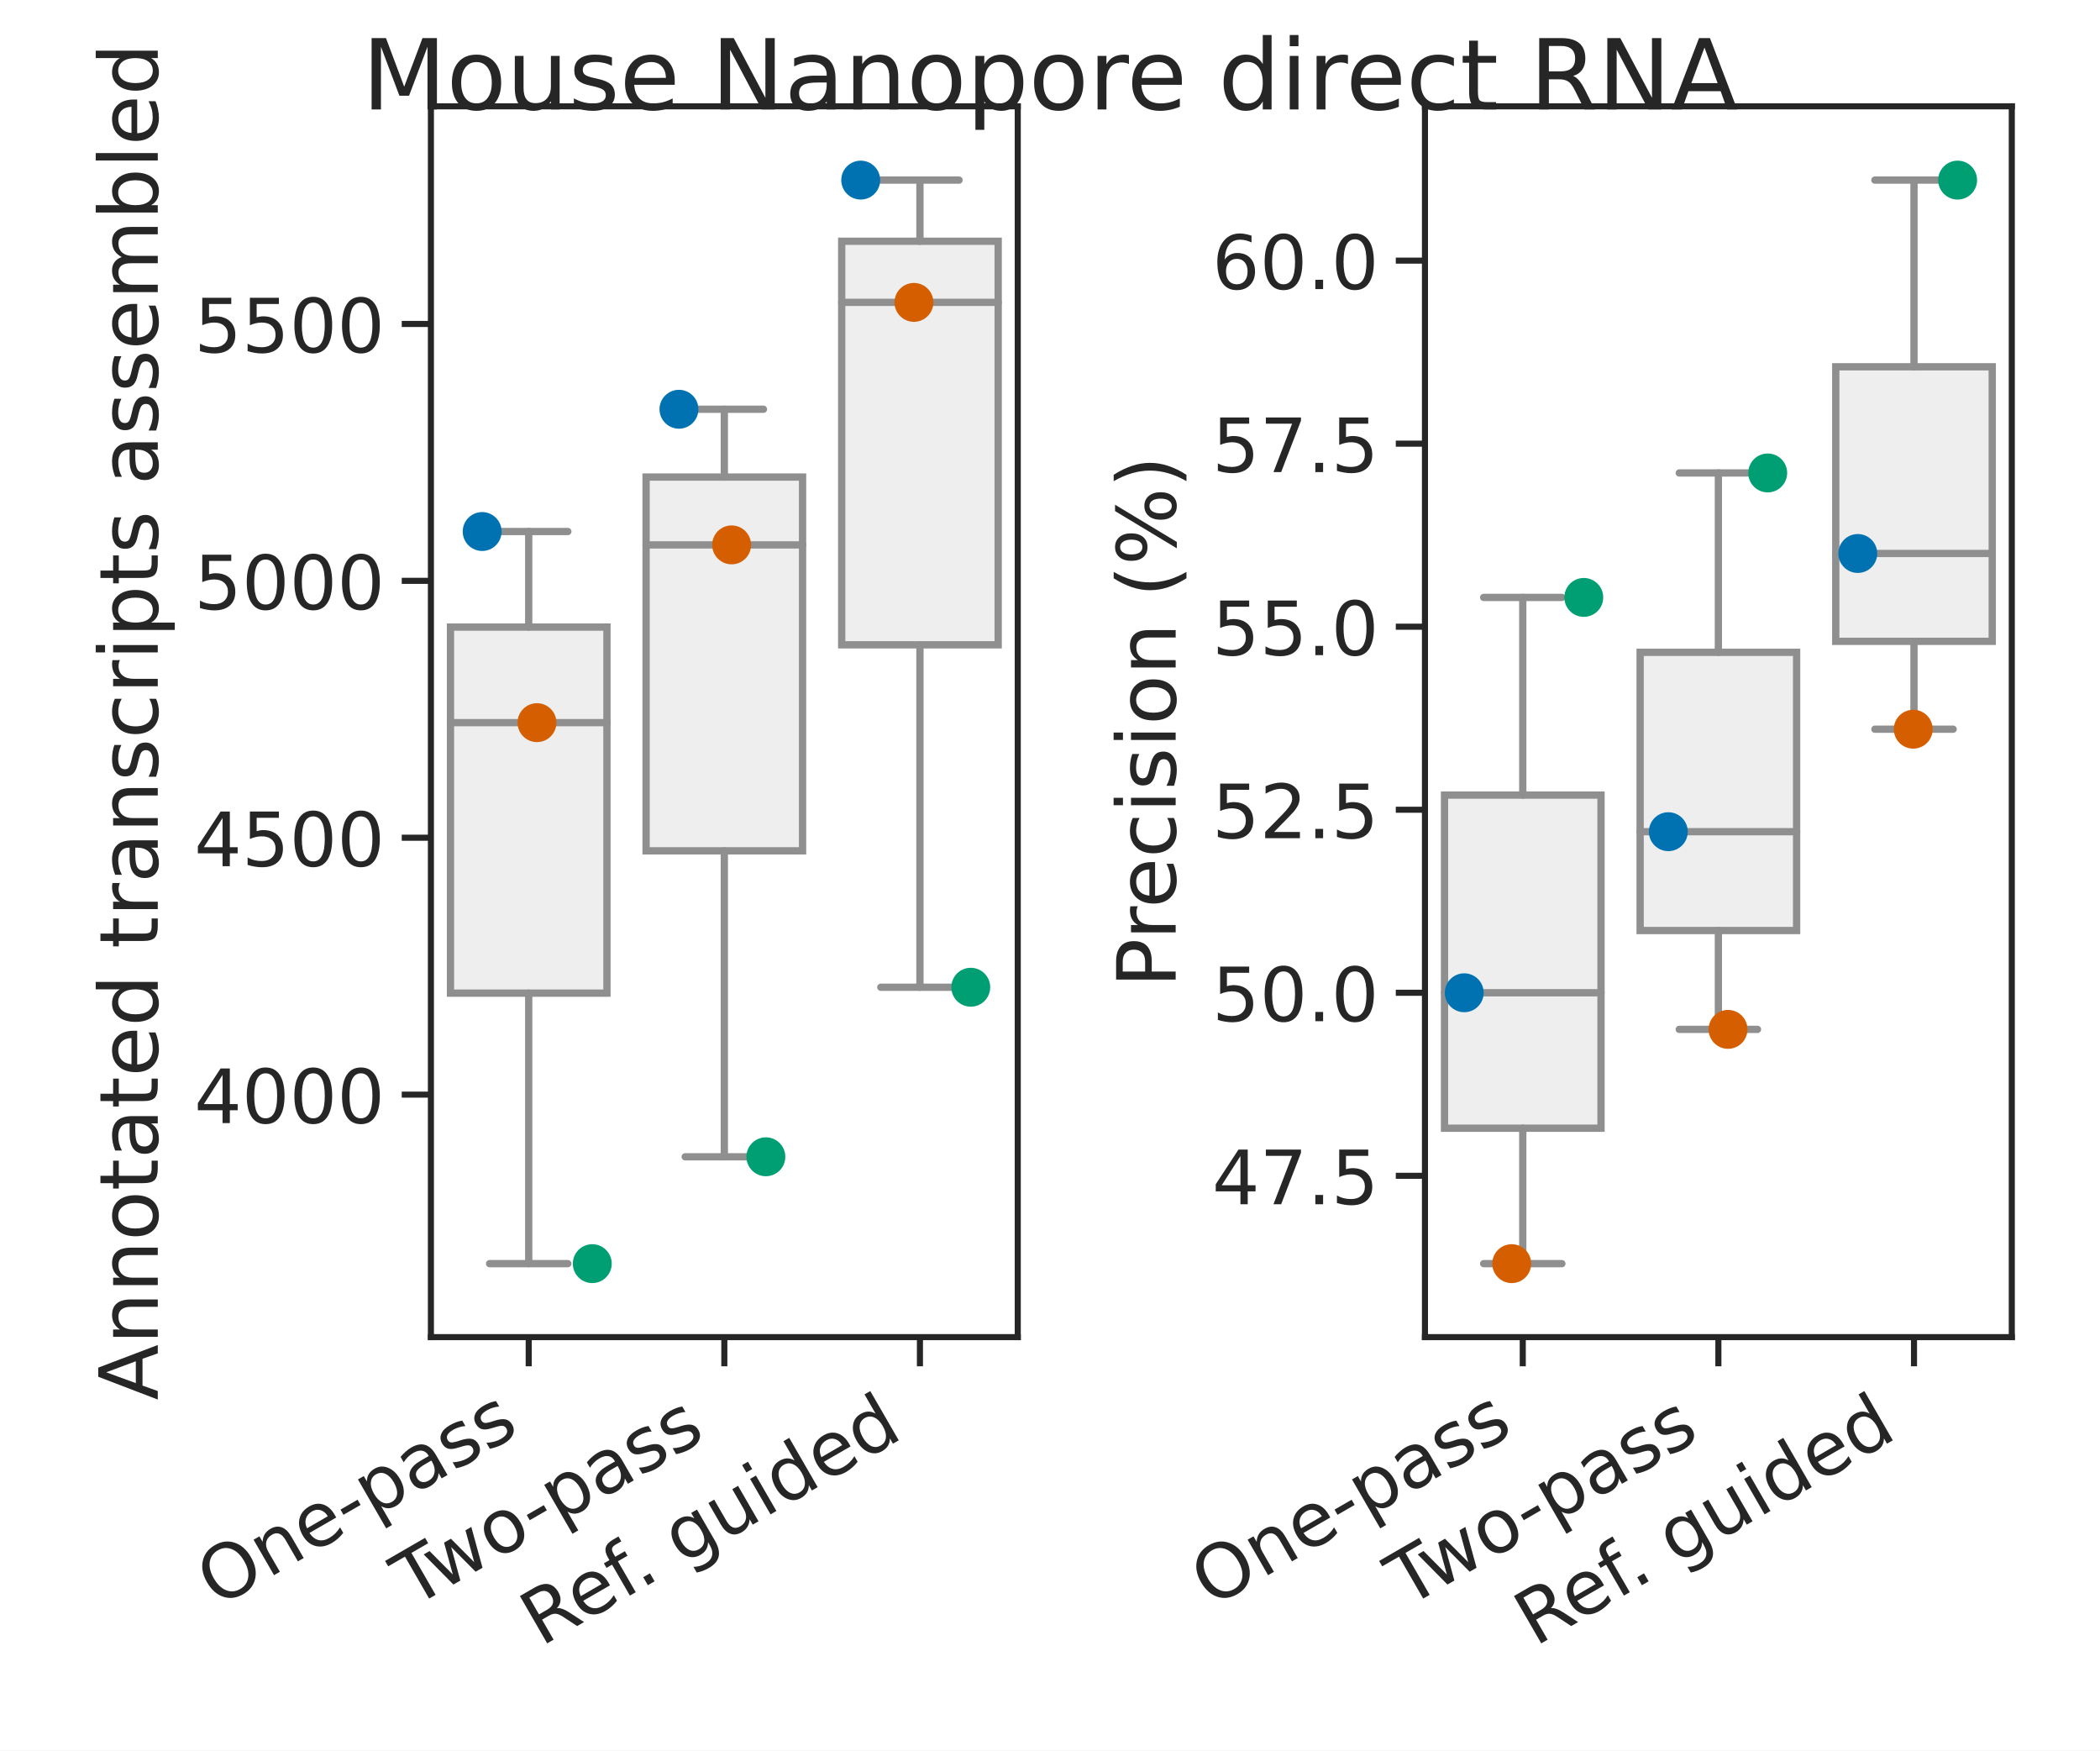
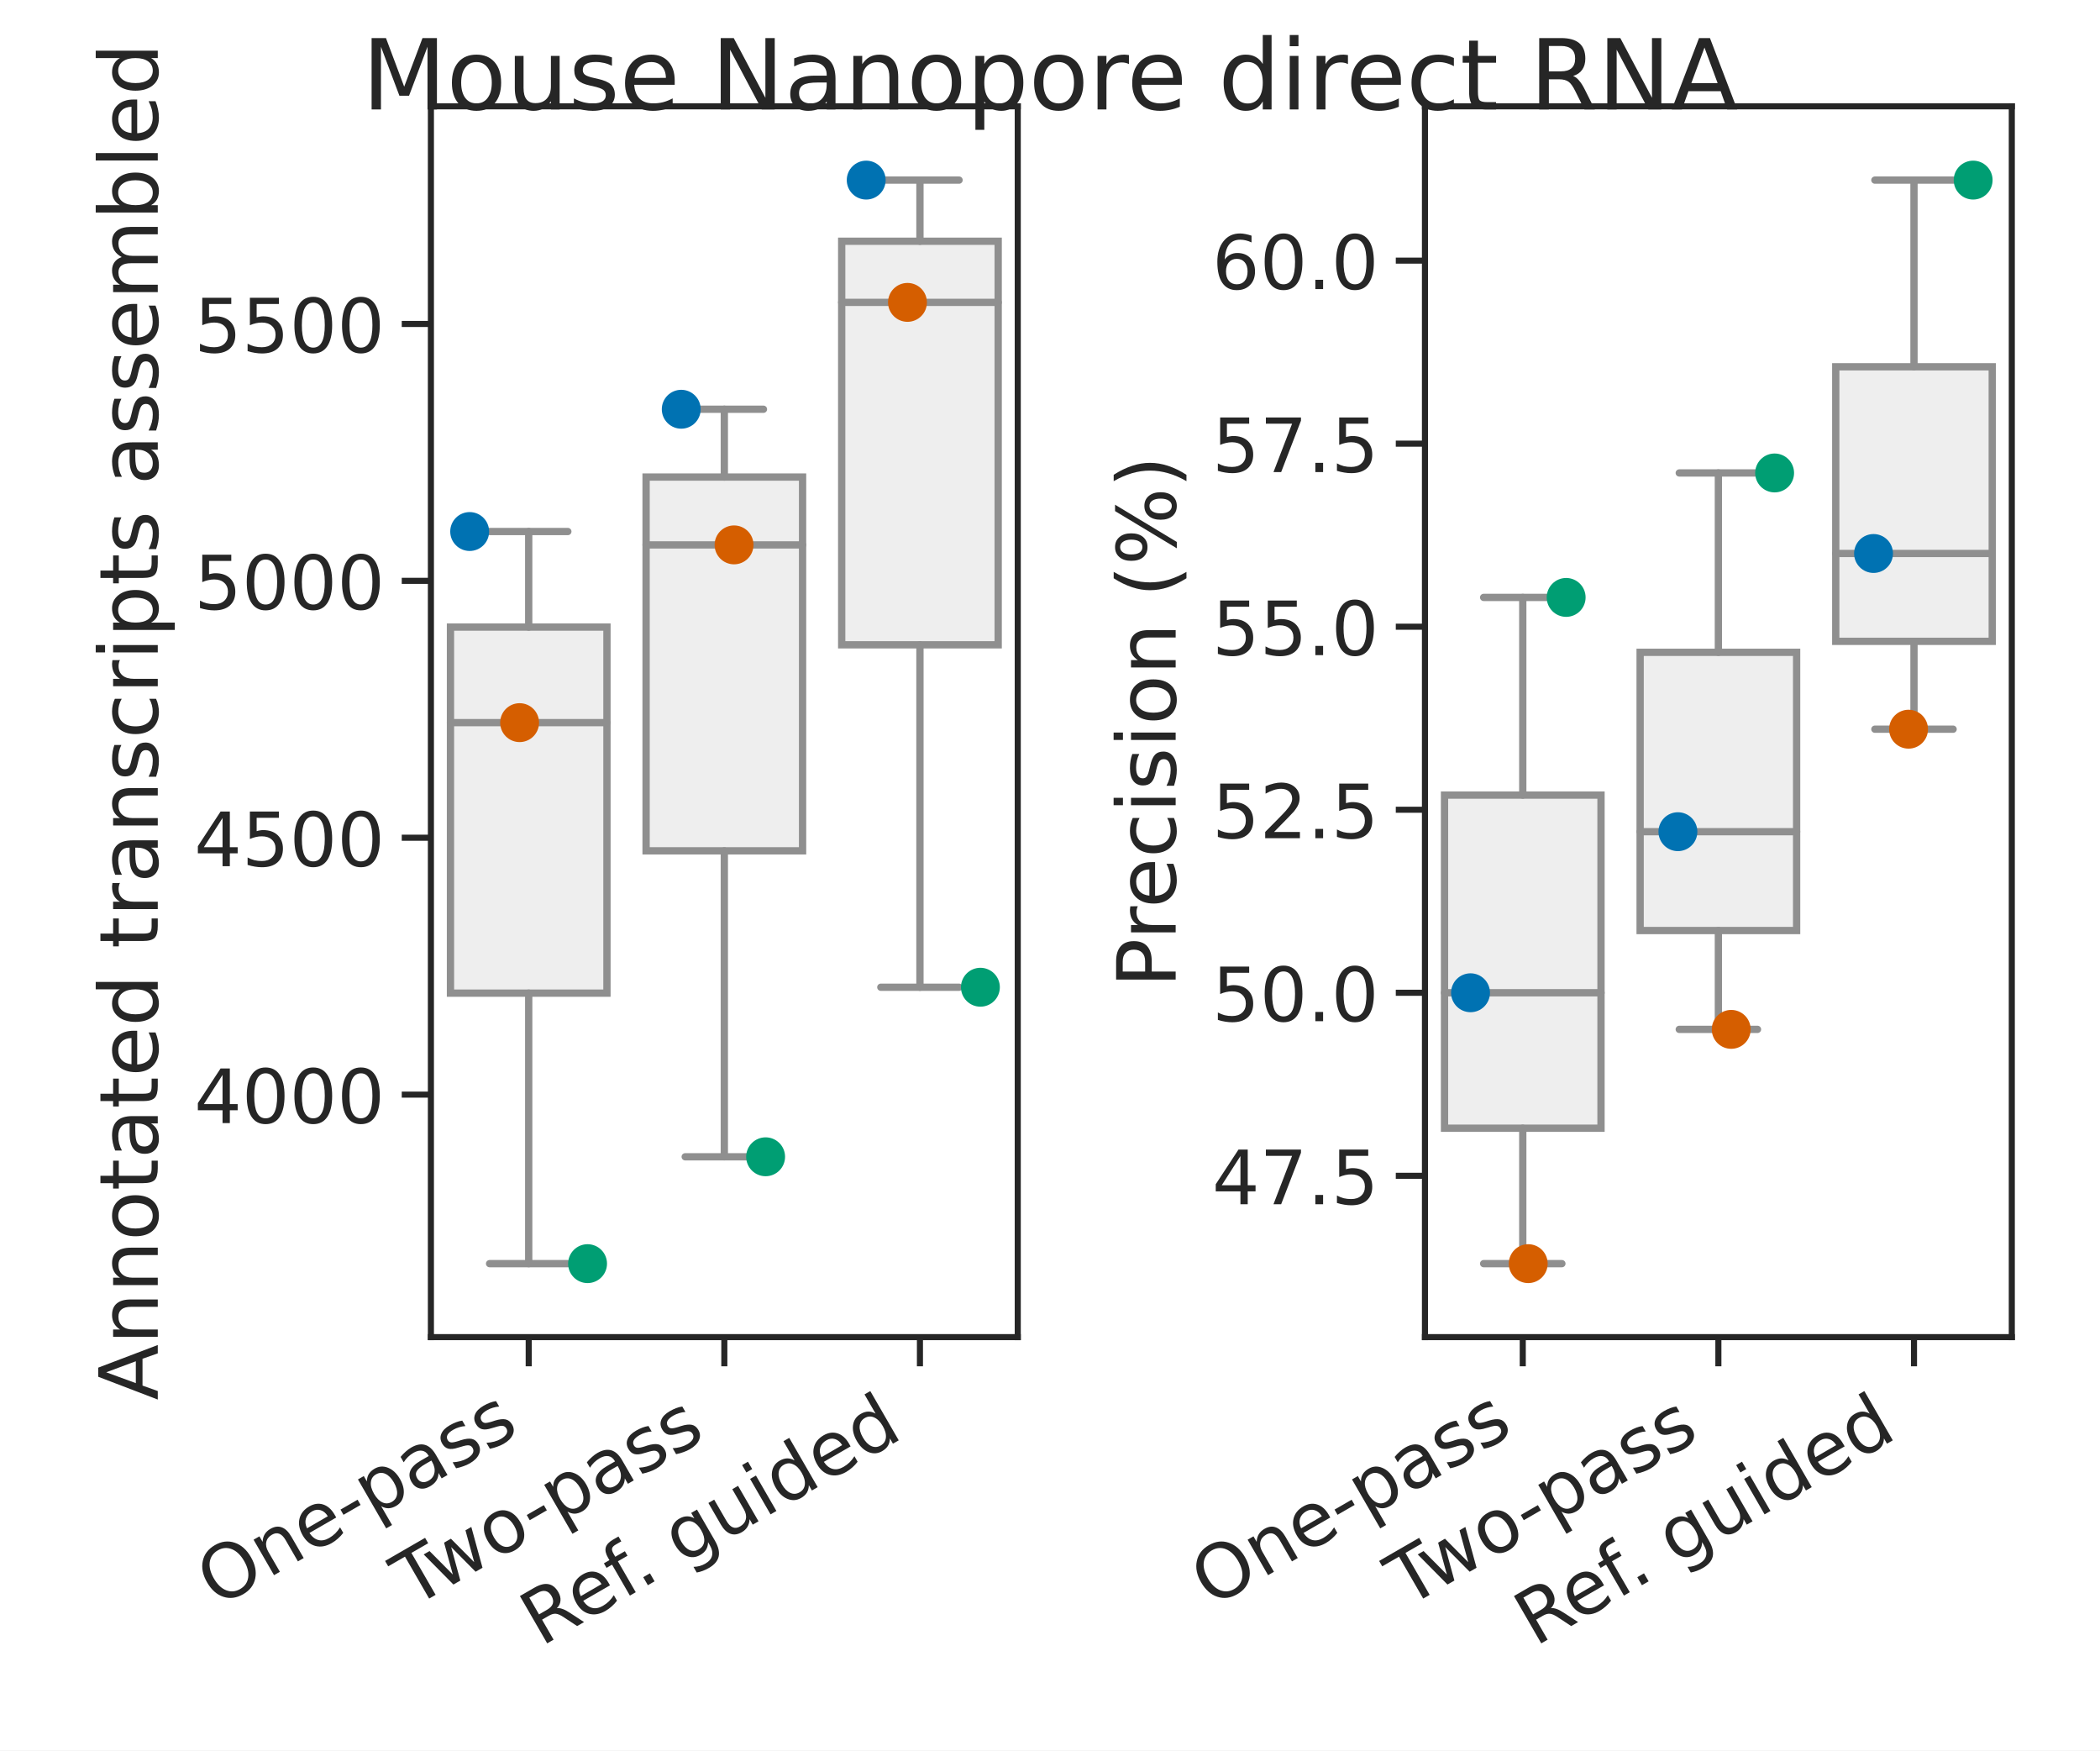
<svg xmlns="http://www.w3.org/2000/svg" xmlns:xlink="http://www.w3.org/1999/xlink" height="360pt" version="1.1" viewBox="0 0 432 360" width="432pt">
  <defs>
    <style type="text/css">
*{stroke-linecap:butt;stroke-linejoin:round;}
  </style>
  </defs>
  <g id="figure_1">
    <g id="patch_1">
      <path d="M 0 360  L 432 360  L 432 0  L 0 0  z " style="fill:#ffffff;" />
    </g>
    <g id="axes_1">
      <g id="patch_2">
        <path d="M 88.644 274.998  L 209.365 274.998  L 209.365 21.869  L 88.644 21.869  z " style="fill:#ffffff;" />
      </g>
      <g id="matplotlib.axis_1">
        <g id="xtick_1">
          <g id="line2d_1">
            <defs>
-               <path d="M 0 0  L 0 6  " id="m0fa0cbf0b3" style="stroke:#262626;stroke-width:1.25;" />
+               <path d="M 0 0  L 0 6  " id="mcf63f32197" style="stroke:#262626;stroke-width:1.25;" />
            </defs>
            <g>
-               <use style="fill:#262626;stroke:#262626;stroke-width:1.25;" x="108.764" xlink:href="#m0fa0cbf0b3" y="274.998" />
+               <use style="fill:#262626;stroke:#262626;stroke-width:1.25;" x="108.764" xlink:href="#mcf63f32197" y="274.998" />
            </g>
          </g>
          <g id="text_1">
            <text style="fill:#262626;font-family:DejaVu Sans;font-size:15.4px;font-style:normal;font-weight:normal;" transform="translate(44.65919 330.7188)rotate(-30)">One-pass</text>
          </g>
        </g>
        <g id="xtick_2">
          <g id="line2d_2">
            <g>
-               <use style="fill:#262626;stroke:#262626;stroke-width:1.25;" x="149.005" xlink:href="#m0fa0cbf0b3" y="274.998" />
+               <use style="fill:#262626;stroke:#262626;stroke-width:1.25;" x="149.005" xlink:href="#mcf63f32197" y="274.998" />
            </g>
          </g>
          <g id="text_2">
            <text style="fill:#262626;font-family:DejaVu Sans;font-size:15.4px;font-style:normal;font-weight:normal;" transform="translate(84.87468 330.7333)rotate(-30)">Two-pass</text>
          </g>
        </g>
        <g id="xtick_3">
          <g id="line2d_3">
            <g>
-               <use style="fill:#262626;stroke:#262626;stroke-width:1.25;" x="189.245" xlink:href="#m0fa0cbf0b3" y="274.998" />
+               <use style="fill:#262626;stroke:#262626;stroke-width:1.25;" x="189.245" xlink:href="#mcf63f32197" y="274.998" />
            </g>
          </g>
          <g id="text_3">
            <text style="fill:#262626;font-family:DejaVu Sans;font-size:15.4px;font-style:normal;font-weight:normal;" transform="translate(111.2574 338.7341)rotate(-30)">Ref. guided</text>
          </g>
        </g>
      </g>
      <g id="matplotlib.axis_2">
        <g id="ytick_1">
          <g id="line2d_4">
            <defs>
-               <path d="M 0 0  L -6 0  " id="m6d37a748aa" style="stroke:#262626;stroke-width:1.25;" />
+               <path d="M 0 0  L -6 0  " id="m5ed7132152" style="stroke:#262626;stroke-width:1.25;" />
            </defs>
            <g>
-               <use style="fill:#262626;stroke:#262626;stroke-width:1.25;" x="88.644" xlink:href="#m6d37a748aa" y="225.122" />
+               <use style="fill:#262626;stroke:#262626;stroke-width:1.25;" x="88.644" xlink:href="#m5ed7132152" y="225.122" />
            </g>
          </g>
          <g id="text_4">
            <text style="fill:#262626;font-family:DejaVu Sans;font-size:15.4px;font-style:normal;font-weight:normal;text-anchor:end;" transform="rotate(-0, 79.144, 230.9726)" x="79.144" y="230.973">4000</text>
          </g>
        </g>
        <g id="ytick_2">
          <g id="line2d_5">
            <g>
-               <use style="fill:#262626;stroke:#262626;stroke-width:1.25;" x="88.644" xlink:href="#m6d37a748aa" y="172.29" />
+               <use style="fill:#262626;stroke:#262626;stroke-width:1.25;" x="88.644" xlink:href="#m5ed7132152" y="172.29" />
            </g>
          </g>
          <g id="text_5">
            <text style="fill:#262626;font-family:DejaVu Sans;font-size:15.4px;font-style:normal;font-weight:normal;text-anchor:end;" transform="rotate(-0, 79.144, 178.1408)" x="79.144" y="178.141">4500</text>
          </g>
        </g>
        <g id="ytick_3">
          <g id="line2d_6">
            <g>
-               <use style="fill:#262626;stroke:#262626;stroke-width:1.25;" x="88.644" xlink:href="#m6d37a748aa" y="119.458" />
+               <use style="fill:#262626;stroke:#262626;stroke-width:1.25;" x="88.644" xlink:href="#m5ed7132152" y="119.458" />
            </g>
          </g>
          <g id="text_6">
            <text style="fill:#262626;font-family:DejaVu Sans;font-size:15.4px;font-style:normal;font-weight:normal;text-anchor:end;" transform="rotate(-0, 79.144, 125.3091)" x="79.144" y="125.309">5000</text>
          </g>
        </g>
        <g id="ytick_4">
          <g id="line2d_7">
            <g>
-               <use style="fill:#262626;stroke:#262626;stroke-width:1.25;" x="88.644" xlink:href="#m6d37a748aa" y="66.627" />
+               <use style="fill:#262626;stroke:#262626;stroke-width:1.25;" x="88.644" xlink:href="#m5ed7132152" y="66.627" />
            </g>
          </g>
          <g id="text_7">
            <text style="fill:#262626;font-family:DejaVu Sans;font-size:15.4px;font-style:normal;font-weight:normal;text-anchor:end;" transform="rotate(-0, 79.144, 72.47734)" x="79.144" y="72.477">5500</text>
          </g>
        </g>
        <g id="text_8">
          <text style="fill:#262626;font-family:DejaVu Sans;font-size:16.8px;font-style:normal;font-weight:normal;text-anchor:middle;" transform="rotate(-90, 32.45712, 148.4337)" x="32.457" y="148.434">Annotated transcripts assembled</text>
        </g>
      </g>
      <g id="patch_3">
-         <path clip-path="url(#p4e5a99a84f)" d="M 92.668 204.253  L 124.86 204.253  L 124.86 128.968  L 92.668 128.968  L 92.668 204.253  z " style="fill:#eeeeee;stroke:#8f8f8f;stroke-linejoin:miter;stroke-width:1.5;" />
+         <path clip-path="url(#p27d16a06f8)" d="M 92.668 204.253  L 124.86 204.253  L 124.86 128.968  L 92.668 128.968  L 92.668 204.253  z " style="fill:#eeeeee;stroke:#8f8f8f;stroke-linejoin:miter;stroke-width:1.5;" />
      </g>
      <g id="patch_4">
-         <path clip-path="url(#p4e5a99a84f)" d="M 132.909 174.984  L 165.101 174.984  L 165.101 98.114  L 132.909 98.114  L 132.909 174.984  z " style="fill:#eeeeee;stroke:#8f8f8f;stroke-linejoin:miter;stroke-width:1.5;" />
+         <path clip-path="url(#p27d16a06f8)" d="M 132.909 174.984  L 165.101 174.984  L 165.101 98.114  L 132.909 98.114  L 132.909 174.984  z " style="fill:#eeeeee;stroke:#8f8f8f;stroke-linejoin:miter;stroke-width:1.5;" />
      </g>
      <g id="patch_5">
-         <path clip-path="url(#p4e5a99a84f)" d="M 173.149 132.613  L 205.341 132.613  L 205.341 49.615  L 173.149 49.615  L 173.149 132.613  z " style="fill:#eeeeee;stroke:#8f8f8f;stroke-linejoin:miter;stroke-width:1.5;" />
+         <path clip-path="url(#p27d16a06f8)" d="M 173.149 132.613  L 205.341 132.613  L 205.341 49.615  L 173.149 49.615  L 173.149 132.613  z " style="fill:#eeeeee;stroke:#8f8f8f;stroke-linejoin:miter;stroke-width:1.5;" />
      </g>
      <g id="PathCollection_1" />
      <g id="PathCollection_2" />
      <g id="PathCollection_3" />
      <g id="line2d_8">
-         <path clip-path="url(#p4e5a99a84f)" d="M 108.764 204.253  L 108.764 259.885  " style="fill:none;stroke:#8f8f8f;stroke-linecap:round;stroke-width:1.5;" />
+         <path clip-path="url(#p27d16a06f8)" d="M 108.764 204.253  L 108.764 259.885  " style="fill:none;stroke:#8f8f8f;stroke-linecap:round;stroke-width:1.5;" />
      </g>
      <g id="line2d_9">
-         <path clip-path="url(#p4e5a99a84f)" d="M 108.764 128.968  L 108.764 109.315  " style="fill:none;stroke:#8f8f8f;stroke-linecap:round;stroke-width:1.5;" />
+         <path clip-path="url(#p27d16a06f8)" d="M 108.764 128.968  L 108.764 109.315  " style="fill:none;stroke:#8f8f8f;stroke-linecap:round;stroke-width:1.5;" />
      </g>
      <g id="line2d_10">
-         <path clip-path="url(#p4e5a99a84f)" d="M 100.716 259.885  L 116.812 259.885  " style="fill:none;stroke:#8f8f8f;stroke-linecap:round;stroke-width:1.5;" />
+         <path clip-path="url(#p27d16a06f8)" d="M 100.716 259.885  L 116.812 259.885  " style="fill:none;stroke:#8f8f8f;stroke-linecap:round;stroke-width:1.5;" />
      </g>
      <g id="line2d_11">
-         <path clip-path="url(#p4e5a99a84f)" d="M 100.716 109.315  L 116.812 109.315  " style="fill:none;stroke:#8f8f8f;stroke-linecap:round;stroke-width:1.5;" />
+         <path clip-path="url(#p27d16a06f8)" d="M 100.716 109.315  L 116.812 109.315  " style="fill:none;stroke:#8f8f8f;stroke-linecap:round;stroke-width:1.5;" />
      </g>
      <g id="line2d_12" />
      <g id="line2d_13">
-         <path clip-path="url(#p4e5a99a84f)" d="M 149.005 174.984  L 149.005 237.907  " style="fill:none;stroke:#8f8f8f;stroke-linecap:round;stroke-width:1.5;" />
+         <path clip-path="url(#p27d16a06f8)" d="M 149.005 174.984  L 149.005 237.907  " style="fill:none;stroke:#8f8f8f;stroke-linecap:round;stroke-width:1.5;" />
      </g>
      <g id="line2d_14">
-         <path clip-path="url(#p4e5a99a84f)" d="M 149.005 98.114  L 149.005 84.167  " style="fill:none;stroke:#8f8f8f;stroke-linecap:round;stroke-width:1.5;" />
+         <path clip-path="url(#p27d16a06f8)" d="M 149.005 98.114  L 149.005 84.167  " style="fill:none;stroke:#8f8f8f;stroke-linecap:round;stroke-width:1.5;" />
      </g>
      <g id="line2d_15">
-         <path clip-path="url(#p4e5a99a84f)" d="M 140.957 237.907  L 157.053 237.907  " style="fill:none;stroke:#8f8f8f;stroke-linecap:round;stroke-width:1.5;" />
+         <path clip-path="url(#p27d16a06f8)" d="M 140.957 237.907  L 157.053 237.907  " style="fill:none;stroke:#8f8f8f;stroke-linecap:round;stroke-width:1.5;" />
      </g>
      <g id="line2d_16">
-         <path clip-path="url(#p4e5a99a84f)" d="M 140.957 84.167  L 157.053 84.167  " style="fill:none;stroke:#8f8f8f;stroke-linecap:round;stroke-width:1.5;" />
+         <path clip-path="url(#p27d16a06f8)" d="M 140.957 84.167  L 157.053 84.167  " style="fill:none;stroke:#8f8f8f;stroke-linecap:round;stroke-width:1.5;" />
      </g>
      <g id="line2d_17" />
      <g id="line2d_18">
-         <path clip-path="url(#p4e5a99a84f)" d="M 189.245 132.613  L 189.245 203.038  " style="fill:none;stroke:#8f8f8f;stroke-linecap:round;stroke-width:1.5;" />
+         <path clip-path="url(#p27d16a06f8)" d="M 189.245 132.613  L 189.245 203.038  " style="fill:none;stroke:#8f8f8f;stroke-linecap:round;stroke-width:1.5;" />
      </g>
      <g id="line2d_19">
-         <path clip-path="url(#p4e5a99a84f)" d="M 189.245 49.615  L 189.245 37.041  " style="fill:none;stroke:#8f8f8f;stroke-linecap:round;stroke-width:1.5;" />
+         <path clip-path="url(#p27d16a06f8)" d="M 189.245 49.615  L 189.245 37.041  " style="fill:none;stroke:#8f8f8f;stroke-linecap:round;stroke-width:1.5;" />
      </g>
      <g id="line2d_20">
-         <path clip-path="url(#p4e5a99a84f)" d="M 181.197 203.038  L 197.293 203.038  " style="fill:none;stroke:#8f8f8f;stroke-linecap:round;stroke-width:1.5;" />
+         <path clip-path="url(#p27d16a06f8)" d="M 181.197 203.038  L 197.293 203.038  " style="fill:none;stroke:#8f8f8f;stroke-linecap:round;stroke-width:1.5;" />
      </g>
      <g id="line2d_21">
-         <path clip-path="url(#p4e5a99a84f)" d="M 181.197 37.041  L 197.293 37.041  " style="fill:none;stroke:#8f8f8f;stroke-linecap:round;stroke-width:1.5;" />
+         <path clip-path="url(#p27d16a06f8)" d="M 181.197 37.041  L 197.293 37.041  " style="fill:none;stroke:#8f8f8f;stroke-linecap:round;stroke-width:1.5;" />
      </g>
      <g id="line2d_22" />
      <g id="line2d_23">
-         <path clip-path="url(#p4e5a99a84f)" d="M 92.668 148.621  L 124.86 148.621  " style="fill:none;stroke:#8f8f8f;stroke-linecap:round;stroke-width:1.5;" />
+         <path clip-path="url(#p27d16a06f8)" d="M 92.668 148.621  L 124.86 148.621  " style="fill:none;stroke:#8f8f8f;stroke-linecap:round;stroke-width:1.5;" />
      </g>
      <g id="line2d_24">
-         <path clip-path="url(#p4e5a99a84f)" d="M 132.909 112.062  L 165.101 112.062  " style="fill:none;stroke:#8f8f8f;stroke-linecap:round;stroke-width:1.5;" />
+         <path clip-path="url(#p27d16a06f8)" d="M 132.909 112.062  L 165.101 112.062  " style="fill:none;stroke:#8f8f8f;stroke-linecap:round;stroke-width:1.5;" />
      </g>
      <g id="line2d_25">
-         <path clip-path="url(#p4e5a99a84f)" d="M 173.149 62.189  L 205.341 62.189  " style="fill:none;stroke:#8f8f8f;stroke-linecap:round;stroke-width:1.5;" />
+         <path clip-path="url(#p27d16a06f8)" d="M 173.149 62.189  L 205.341 62.189  " style="fill:none;stroke:#8f8f8f;stroke-linecap:round;stroke-width:1.5;" />
      </g>
      <g id="patch_6">
        <path d="M 88.644 274.998  L 88.644 21.869  " style="fill:none;stroke:#262626;stroke-linecap:square;stroke-linejoin:miter;stroke-width:1.25;" />
      </g>
      <g id="patch_7">
        <path d="M 209.365 274.998  L 209.365 21.869  " style="fill:none;stroke:#262626;stroke-linecap:square;stroke-linejoin:miter;stroke-width:1.25;" />
      </g>
      <g id="patch_8">
        <path d="M 88.644 274.998  L 209.365 274.998  " style="fill:none;stroke:#262626;stroke-linecap:square;stroke-linejoin:miter;stroke-width:1.25;" />
      </g>
      <g id="patch_9">
        <path d="M 88.644 21.869  L 209.365 21.869  " style="fill:none;stroke:#262626;stroke-linecap:square;stroke-linejoin:miter;stroke-width:1.25;" />
      </g>
      <g id="PathCollection_4">
        <defs>
-           <path d="M 0 4  C 1.061 4 2.078 3.579 2.828 2.828  C 3.579 2.078 4 1.061 4 0  C 4 -1.061 3.579 -2.078 2.828 -2.828  C 2.078 -3.579 1.061 -4 0 -4  C -1.061 -4 -2.078 -3.579 -2.828 -2.828  C -3.579 -2.078 -4 -1.061 -4 0  C -4 1.061 -3.579 2.078 -2.828 2.828  C -2.078 3.579 -1.061 4 0 4  z " id="mcae179fc7a" />
+           <path d="M 0 4  C 1.061 4 2.078 3.579 2.828 2.828  C 3.579 2.078 4 1.061 4 0  C 4 -1.061 3.579 -2.078 2.828 -2.828  C 2.078 -3.579 1.061 -4 0 -4  C -1.061 -4 -2.078 -3.579 -2.828 -2.828  C -3.579 -2.078 -4 -1.061 -4 0  C -4 1.061 -3.579 2.078 -2.828 2.828  C -2.078 3.579 -1.061 4 0 4  z " id="m76cb8d23e1" />
        </defs>
-         <g clip-path="url(#p4e5a99a84f)">
-           <use style="fill:#0072b2;" x="99.187" xlink:href="#mcae179fc7a" y="109.315" />
+         <g clip-path="url(#p27d16a06f8)">
+           <use style="fill:#0072b2;" x="96.618" xlink:href="#m76cb8d23e1" y="109.315" />
        </g>
      </g>
      <g id="PathCollection_5">
        <defs>
-           <path d="M 0 4  C 1.061 4 2.078 3.579 2.828 2.828  C 3.579 2.078 4 1.061 4 0  C 4 -1.061 3.579 -2.078 2.828 -2.828  C 2.078 -3.579 1.061 -4 0 -4  C -1.061 -4 -2.078 -3.579 -2.828 -2.828  C -3.579 -2.078 -4 -1.061 -4 0  C -4 1.061 -3.579 2.078 -2.828 2.828  C -2.078 3.579 -1.061 4 0 4  z " id="mdf73cf363f" />
+           <path d="M 0 4  C 1.061 4 2.078 3.579 2.828 2.828  C 3.579 2.078 4 1.061 4 0  C 4 -1.061 3.579 -2.078 2.828 -2.828  C 2.078 -3.579 1.061 -4 0 -4  C -1.061 -4 -2.078 -3.579 -2.828 -2.828  C -3.579 -2.078 -4 -1.061 -4 0  C -4 1.061 -3.579 2.078 -2.828 2.828  C -2.078 3.579 -1.061 4 0 4  z " id="m3d39d4eea1" />
        </defs>
-         <g clip-path="url(#p4e5a99a84f)">
-           <use style="fill:#d55e00;" x="110.465" xlink:href="#mdf73cf363f" y="148.621" />
+         <g clip-path="url(#p27d16a06f8)">
+           <use style="fill:#d55e00;" x="106.893" xlink:href="#m3d39d4eea1" y="148.621" />
        </g>
      </g>
      <g id="PathCollection_6">
        <defs>
-           <path d="M 0 4  C 1.061 4 2.078 3.579 2.828 2.828  C 3.579 2.078 4 1.061 4 0  C 4 -1.061 3.579 -2.078 2.828 -2.828  C 2.078 -3.579 1.061 -4 0 -4  C -1.061 -4 -2.078 -3.579 -2.828 -2.828  C -3.579 -2.078 -4 -1.061 -4 0  C -4 1.061 -3.579 2.078 -2.828 2.828  C -2.078 3.579 -1.061 4 0 4  z " id="m4f22e65dd8" />
+           <path d="M 0 4  C 1.061 4 2.078 3.579 2.828 2.828  C 3.579 2.078 4 1.061 4 0  C 4 -1.061 3.579 -2.078 2.828 -2.828  C 2.078 -3.579 1.061 -4 0 -4  C -1.061 -4 -2.078 -3.579 -2.828 -2.828  C -3.579 -2.078 -4 -1.061 -4 0  C -4 1.061 -3.579 2.078 -2.828 2.828  C -2.078 3.579 -1.061 4 0 4  z " id="m499c5b8300" />
        </defs>
-         <g clip-path="url(#p4e5a99a84f)">
-           <use style="fill:#009e73;" x="121.84" xlink:href="#m4f22e65dd8" y="259.885" />
+         <g clip-path="url(#p27d16a06f8)">
+           <use style="fill:#009e73;" x="120.87" xlink:href="#m499c5b8300" y="259.885" />
        </g>
      </g>
      <g id="PathCollection_7">
-         <g clip-path="url(#p4e5a99a84f)">
-           <use style="fill:#0072b2;" x="139.67" xlink:href="#mcae179fc7a" y="84.167" />
+         <g clip-path="url(#p27d16a06f8)">
+           <use style="fill:#0072b2;" x="140.142" xlink:href="#m76cb8d23e1" y="84.167" />
        </g>
      </g>
      <g id="PathCollection_8">
-         <g clip-path="url(#p4e5a99a84f)">
-           <use style="fill:#d55e00;" x="150.504" xlink:href="#mdf73cf363f" y="112.062" />
+         <g clip-path="url(#p27d16a06f8)">
+           <use style="fill:#d55e00;" x="151.006" xlink:href="#m3d39d4eea1" y="112.062" />
        </g>
      </g>
      <g id="PathCollection_9">
-         <g clip-path="url(#p4e5a99a84f)">
-           <use style="fill:#009e73;" x="157.551" xlink:href="#m4f22e65dd8" y="237.907" />
+         <g clip-path="url(#p27d16a06f8)">
+           <use style="fill:#009e73;" x="157.498" xlink:href="#m499c5b8300" y="237.907" />
        </g>
      </g>
      <g id="PathCollection_10">
-         <g clip-path="url(#p4e5a99a84f)">
-           <use style="fill:#0072b2;" x="177.061" xlink:href="#mcae179fc7a" y="37.041" />
+         <g clip-path="url(#p27d16a06f8)">
+           <use style="fill:#0072b2;" x="178.191" xlink:href="#m76cb8d23e1" y="37.041" />
        </g>
      </g>
      <g id="PathCollection_11">
-         <g clip-path="url(#p4e5a99a84f)">
-           <use style="fill:#d55e00;" x="188.009" xlink:href="#mdf73cf363f" y="62.189" />
+         <g clip-path="url(#p27d16a06f8)">
+           <use style="fill:#d55e00;" x="186.683" xlink:href="#m3d39d4eea1" y="62.189" />
        </g>
      </g>
      <g id="PathCollection_12">
-         <g clip-path="url(#p4e5a99a84f)">
-           <use style="fill:#009e73;" x="199.7" xlink:href="#m4f22e65dd8" y="203.038" />
+         <g clip-path="url(#p27d16a06f8)">
+           <use style="fill:#009e73;" x="201.683" xlink:href="#m499c5b8300" y="203.038" />
        </g>
      </g>
    </g>
    <g id="axes_2">
      <g id="patch_10">
        <path d="M 293.135 274.998  L 413.856 274.998  L 413.856 21.869  L 293.135 21.869  z " style="fill:#ffffff;" />
      </g>
      <g id="matplotlib.axis_3">
        <g id="xtick_4">
          <g id="line2d_26">
            <g>
-               <use style="fill:#262626;stroke:#262626;stroke-width:1.25;" x="313.255" xlink:href="#m0fa0cbf0b3" y="274.998" />
+               <use style="fill:#262626;stroke:#262626;stroke-width:1.25;" x="313.255" xlink:href="#mcf63f32197" y="274.998" />
            </g>
          </g>
          <g id="text_9">
            <text style="fill:#262626;font-family:DejaVu Sans;font-size:15.4px;font-style:normal;font-weight:normal;" transform="translate(249.1497 330.7188)rotate(-30)">One-pass</text>
          </g>
        </g>
        <g id="xtick_5">
          <g id="line2d_27">
            <g>
-               <use style="fill:#262626;stroke:#262626;stroke-width:1.25;" x="353.495" xlink:href="#m0fa0cbf0b3" y="274.998" />
+               <use style="fill:#262626;stroke:#262626;stroke-width:1.25;" x="353.495" xlink:href="#mcf63f32197" y="274.998" />
            </g>
          </g>
          <g id="text_10">
            <text style="fill:#262626;font-family:DejaVu Sans;font-size:15.4px;font-style:normal;font-weight:normal;" transform="translate(289.3652 330.7333)rotate(-30)">Two-pass</text>
          </g>
        </g>
        <g id="xtick_6">
          <g id="line2d_28">
            <g>
-               <use style="fill:#262626;stroke:#262626;stroke-width:1.25;" x="393.736" xlink:href="#m0fa0cbf0b3" y="274.998" />
+               <use style="fill:#262626;stroke:#262626;stroke-width:1.25;" x="393.736" xlink:href="#mcf63f32197" y="274.998" />
            </g>
          </g>
          <g id="text_11">
            <text style="fill:#262626;font-family:DejaVu Sans;font-size:15.4px;font-style:normal;font-weight:normal;" transform="translate(315.7479 338.7341)rotate(-30)">Ref. guided</text>
          </g>
        </g>
      </g>
      <g id="matplotlib.axis_4">
        <g id="ytick_5">
          <g id="line2d_29">
            <g>
-               <use style="fill:#262626;stroke:#262626;stroke-width:1.25;" x="293.135" xlink:href="#m6d37a748aa" y="241.817" />
+               <use style="fill:#262626;stroke:#262626;stroke-width:1.25;" x="293.135" xlink:href="#m5ed7132152" y="241.817" />
            </g>
          </g>
          <g id="text_12">
            <text style="fill:#262626;font-family:DejaVu Sans;font-size:15.4px;font-style:normal;font-weight:normal;text-anchor:end;" transform="rotate(-0, 283.6345, 247.6674)" x="283.635" y="247.667">47.5</text>
          </g>
        </g>
        <g id="ytick_6">
          <g id="line2d_30">
            <g>
-               <use style="fill:#262626;stroke:#262626;stroke-width:1.25;" x="293.135" xlink:href="#m6d37a748aa" y="204.174" />
+               <use style="fill:#262626;stroke:#262626;stroke-width:1.25;" x="293.135" xlink:href="#m5ed7132152" y="204.174" />
            </g>
          </g>
          <g id="text_13">
            <text style="fill:#262626;font-family:DejaVu Sans;font-size:15.4px;font-style:normal;font-weight:normal;text-anchor:end;" transform="rotate(-0, 283.6345, 210.0248)" x="283.635" y="210.025">50.0</text>
          </g>
        </g>
        <g id="ytick_7">
          <g id="line2d_31">
            <g>
-               <use style="fill:#262626;stroke:#262626;stroke-width:1.25;" x="293.135" xlink:href="#m6d37a748aa" y="166.531" />
+               <use style="fill:#262626;stroke:#262626;stroke-width:1.25;" x="293.135" xlink:href="#m5ed7132152" y="166.531" />
            </g>
          </g>
          <g id="text_14">
            <text style="fill:#262626;font-family:DejaVu Sans;font-size:15.4px;font-style:normal;font-weight:normal;text-anchor:end;" transform="rotate(-0, 283.6345, 172.3822)" x="283.635" y="172.382">52.5</text>
          </g>
        </g>
        <g id="ytick_8">
          <g id="line2d_32">
            <g>
-               <use style="fill:#262626;stroke:#262626;stroke-width:1.25;" x="293.135" xlink:href="#m6d37a748aa" y="128.889" />
+               <use style="fill:#262626;stroke:#262626;stroke-width:1.25;" x="293.135" xlink:href="#m5ed7132152" y="128.889" />
            </g>
          </g>
          <g id="text_15">
            <text style="fill:#262626;font-family:DejaVu Sans;font-size:15.4px;font-style:normal;font-weight:normal;text-anchor:end;" transform="rotate(-0, 283.6345, 134.7396)" x="283.635" y="134.74">55.0</text>
          </g>
        </g>
        <g id="ytick_9">
          <g id="line2d_33">
            <g>
-               <use style="fill:#262626;stroke:#262626;stroke-width:1.25;" x="293.135" xlink:href="#m6d37a748aa" y="91.246" />
+               <use style="fill:#262626;stroke:#262626;stroke-width:1.25;" x="293.135" xlink:href="#m5ed7132152" y="91.246" />
            </g>
          </g>
          <g id="text_16">
            <text style="fill:#262626;font-family:DejaVu Sans;font-size:15.4px;font-style:normal;font-weight:normal;text-anchor:end;" transform="rotate(-0, 283.6345, 97.09694)" x="283.635" y="97.097">57.5</text>
          </g>
        </g>
        <g id="ytick_10">
          <g id="line2d_34">
            <g>
-               <use style="fill:#262626;stroke:#262626;stroke-width:1.25;" x="293.135" xlink:href="#m6d37a748aa" y="53.604" />
+               <use style="fill:#262626;stroke:#262626;stroke-width:1.25;" x="293.135" xlink:href="#m5ed7132152" y="53.604" />
            </g>
          </g>
          <g id="text_17">
            <text style="fill:#262626;font-family:DejaVu Sans;font-size:15.4px;font-style:normal;font-weight:normal;text-anchor:end;" transform="rotate(-0, 283.6345, 59.45432)" x="283.635" y="59.454">60.0</text>
          </g>
        </g>
        <g id="text_18">
          <text style="fill:#262626;font-family:DejaVu Sans;font-size:16.8px;font-style:normal;font-weight:normal;text-anchor:middle;" transform="rotate(-90, 241.8516, 148.4337)" x="241.852" y="148.434">Precision (%)</text>
        </g>
      </g>
      <g id="patch_11">
-         <path clip-path="url(#p7648c2ded6)" d="M 297.159 232.03  L 329.351 232.03  L 329.351 163.52  L 297.159 163.52  L 297.159 232.03  z " style="fill:#eeeeee;stroke:#8f8f8f;stroke-linejoin:miter;stroke-width:1.5;" />
+         <path clip-path="url(#p6d2ea7de90)" d="M 297.159 232.03  L 329.351 232.03  L 329.351 163.52  L 297.159 163.52  L 297.159 232.03  z " style="fill:#eeeeee;stroke:#8f8f8f;stroke-linejoin:miter;stroke-width:1.5;" />
      </g>
      <g id="patch_12">
-         <path clip-path="url(#p7648c2ded6)" d="M 337.399 191.375  L 369.591 191.375  L 369.591 134.159  L 337.399 134.159  L 337.399 191.375  z " style="fill:#eeeeee;stroke:#8f8f8f;stroke-linejoin:miter;stroke-width:1.5;" />
+         <path clip-path="url(#p6d2ea7de90)" d="M 337.399 191.375  L 369.591 191.375  L 369.591 134.159  L 337.399 134.159  L 337.399 191.375  z " style="fill:#eeeeee;stroke:#8f8f8f;stroke-linejoin:miter;stroke-width:1.5;" />
      </g>
      <g id="patch_13">
-         <path clip-path="url(#p7648c2ded6)" d="M 377.64 131.9  L 409.832 131.9  L 409.832 75.436  L 377.64 75.436  L 377.64 131.9  z " style="fill:#eeeeee;stroke:#8f8f8f;stroke-linejoin:miter;stroke-width:1.5;" />
+         <path clip-path="url(#p6d2ea7de90)" d="M 377.64 131.9  L 409.832 131.9  L 409.832 75.436  L 377.64 75.436  L 377.64 131.9  z " style="fill:#eeeeee;stroke:#8f8f8f;stroke-linejoin:miter;stroke-width:1.5;" />
      </g>
      <g id="PathCollection_13" />
      <g id="PathCollection_14" />
      <g id="PathCollection_15" />
      <g id="line2d_35">
-         <path clip-path="url(#p7648c2ded6)" d="M 313.255 232.03  L 313.255 259.885  " style="fill:none;stroke:#8f8f8f;stroke-linecap:round;stroke-width:1.5;" />
+         <path clip-path="url(#p6d2ea7de90)" d="M 313.255 232.03  L 313.255 259.885  " style="fill:none;stroke:#8f8f8f;stroke-linecap:round;stroke-width:1.5;" />
      </g>
      <g id="line2d_36">
-         <path clip-path="url(#p7648c2ded6)" d="M 313.255 163.52  L 313.255 122.866  " style="fill:none;stroke:#8f8f8f;stroke-linecap:round;stroke-width:1.5;" />
+         <path clip-path="url(#p6d2ea7de90)" d="M 313.255 163.52  L 313.255 122.866  " style="fill:none;stroke:#8f8f8f;stroke-linecap:round;stroke-width:1.5;" />
      </g>
      <g id="line2d_37">
-         <path clip-path="url(#p7648c2ded6)" d="M 305.207 259.885  L 321.303 259.885  " style="fill:none;stroke:#8f8f8f;stroke-linecap:round;stroke-width:1.5;" />
+         <path clip-path="url(#p6d2ea7de90)" d="M 305.207 259.885  L 321.303 259.885  " style="fill:none;stroke:#8f8f8f;stroke-linecap:round;stroke-width:1.5;" />
      </g>
      <g id="line2d_38">
-         <path clip-path="url(#p7648c2ded6)" d="M 305.207 122.866  L 321.303 122.866  " style="fill:none;stroke:#8f8f8f;stroke-linecap:round;stroke-width:1.5;" />
+         <path clip-path="url(#p6d2ea7de90)" d="M 305.207 122.866  L 321.303 122.866  " style="fill:none;stroke:#8f8f8f;stroke-linecap:round;stroke-width:1.5;" />
      </g>
      <g id="line2d_39" />
      <g id="line2d_40">
-         <path clip-path="url(#p7648c2ded6)" d="M 353.495 191.375  L 353.495 211.703  " style="fill:none;stroke:#8f8f8f;stroke-linecap:round;stroke-width:1.5;" />
+         <path clip-path="url(#p6d2ea7de90)" d="M 353.495 191.375  L 353.495 211.703  " style="fill:none;stroke:#8f8f8f;stroke-linecap:round;stroke-width:1.5;" />
      </g>
      <g id="line2d_41">
-         <path clip-path="url(#p7648c2ded6)" d="M 353.495 134.159  L 353.495 97.269  " style="fill:none;stroke:#8f8f8f;stroke-linecap:round;stroke-width:1.5;" />
+         <path clip-path="url(#p6d2ea7de90)" d="M 353.495 134.159  L 353.495 97.269  " style="fill:none;stroke:#8f8f8f;stroke-linecap:round;stroke-width:1.5;" />
      </g>
      <g id="line2d_42">
-         <path clip-path="url(#p7648c2ded6)" d="M 345.447 211.703  L 361.543 211.703  " style="fill:none;stroke:#8f8f8f;stroke-linecap:round;stroke-width:1.5;" />
+         <path clip-path="url(#p6d2ea7de90)" d="M 345.447 211.703  L 361.543 211.703  " style="fill:none;stroke:#8f8f8f;stroke-linecap:round;stroke-width:1.5;" />
      </g>
      <g id="line2d_43">
-         <path clip-path="url(#p7648c2ded6)" d="M 345.447 97.269  L 361.543 97.269  " style="fill:none;stroke:#8f8f8f;stroke-linecap:round;stroke-width:1.5;" />
+         <path clip-path="url(#p6d2ea7de90)" d="M 345.447 97.269  L 361.543 97.269  " style="fill:none;stroke:#8f8f8f;stroke-linecap:round;stroke-width:1.5;" />
      </g>
      <g id="line2d_44" />
      <g id="line2d_45">
-         <path clip-path="url(#p7648c2ded6)" d="M 393.736 131.9  L 393.736 149.969  " style="fill:none;stroke:#8f8f8f;stroke-linecap:round;stroke-width:1.5;" />
+         <path clip-path="url(#p6d2ea7de90)" d="M 393.736 131.9  L 393.736 149.969  " style="fill:none;stroke:#8f8f8f;stroke-linecap:round;stroke-width:1.5;" />
      </g>
      <g id="line2d_46">
-         <path clip-path="url(#p7648c2ded6)" d="M 393.736 75.436  L 393.736 37.041  " style="fill:none;stroke:#8f8f8f;stroke-linecap:round;stroke-width:1.5;" />
+         <path clip-path="url(#p6d2ea7de90)" d="M 393.736 75.436  L 393.736 37.041  " style="fill:none;stroke:#8f8f8f;stroke-linecap:round;stroke-width:1.5;" />
      </g>
      <g id="line2d_47">
-         <path clip-path="url(#p7648c2ded6)" d="M 385.688 149.969  L 401.784 149.969  " style="fill:none;stroke:#8f8f8f;stroke-linecap:round;stroke-width:1.5;" />
+         <path clip-path="url(#p6d2ea7de90)" d="M 385.688 149.969  L 401.784 149.969  " style="fill:none;stroke:#8f8f8f;stroke-linecap:round;stroke-width:1.5;" />
      </g>
      <g id="line2d_48">
-         <path clip-path="url(#p7648c2ded6)" d="M 385.688 37.041  L 401.784 37.041  " style="fill:none;stroke:#8f8f8f;stroke-linecap:round;stroke-width:1.5;" />
+         <path clip-path="url(#p6d2ea7de90)" d="M 385.688 37.041  L 401.784 37.041  " style="fill:none;stroke:#8f8f8f;stroke-linecap:round;stroke-width:1.5;" />
      </g>
      <g id="line2d_49" />
      <g id="line2d_50">
-         <path clip-path="url(#p7648c2ded6)" d="M 297.159 204.174  L 329.351 204.174  " style="fill:none;stroke:#8f8f8f;stroke-linecap:round;stroke-width:1.5;" />
+         <path clip-path="url(#p6d2ea7de90)" d="M 297.159 204.174  L 329.351 204.174  " style="fill:none;stroke:#8f8f8f;stroke-linecap:round;stroke-width:1.5;" />
      </g>
      <g id="line2d_51">
-         <path clip-path="url(#p7648c2ded6)" d="M 337.399 171.048  L 369.591 171.048  " style="fill:none;stroke:#8f8f8f;stroke-linecap:round;stroke-width:1.5;" />
+         <path clip-path="url(#p6d2ea7de90)" d="M 337.399 171.048  L 369.591 171.048  " style="fill:none;stroke:#8f8f8f;stroke-linecap:round;stroke-width:1.5;" />
      </g>
      <g id="line2d_52">
-         <path clip-path="url(#p7648c2ded6)" d="M 377.64 113.832  L 409.832 113.832  " style="fill:none;stroke:#8f8f8f;stroke-linecap:round;stroke-width:1.5;" />
+         <path clip-path="url(#p6d2ea7de90)" d="M 377.64 113.832  L 409.832 113.832  " style="fill:none;stroke:#8f8f8f;stroke-linecap:round;stroke-width:1.5;" />
      </g>
      <g id="patch_14">
        <path d="M 293.135 274.998  L 293.135 21.869  " style="fill:none;stroke:#262626;stroke-linecap:square;stroke-linejoin:miter;stroke-width:1.25;" />
      </g>
      <g id="patch_15">
        <path d="M 413.856 274.998  L 413.856 21.869  " style="fill:none;stroke:#262626;stroke-linecap:square;stroke-linejoin:miter;stroke-width:1.25;" />
      </g>
      <g id="patch_16">
        <path d="M 293.135 274.998  L 413.856 274.998  " style="fill:none;stroke:#262626;stroke-linecap:square;stroke-linejoin:miter;stroke-width:1.25;" />
      </g>
      <g id="patch_17">
        <path d="M 293.135 21.869  L 413.856 21.869  " style="fill:none;stroke:#262626;stroke-linecap:square;stroke-linejoin:miter;stroke-width:1.25;" />
      </g>
      <g id="PathCollection_16">
-         <g clip-path="url(#p7648c2ded6)">
-           <use style="fill:#0072b2;" x="301.214" xlink:href="#mcae179fc7a" y="204.174" />
+         <g clip-path="url(#p6d2ea7de90)">
+           <use style="fill:#0072b2;" x="302.509" xlink:href="#m76cb8d23e1" y="204.174" />
        </g>
      </g>
      <g id="PathCollection_17">
-         <g clip-path="url(#p7648c2ded6)">
-           <use style="fill:#d55e00;" x="310.983" xlink:href="#mdf73cf363f" y="259.885" />
+         <g clip-path="url(#p6d2ea7de90)">
+           <use style="fill:#d55e00;" x="314.378" xlink:href="#m3d39d4eea1" y="259.885" />
        </g>
      </g>
      <g id="PathCollection_18">
-         <g clip-path="url(#p7648c2ded6)">
-           <use style="fill:#009e73;" x="325.808" xlink:href="#m4f22e65dd8" y="122.866" />
+         <g clip-path="url(#p6d2ea7de90)">
+           <use style="fill:#009e73;" x="322.18" xlink:href="#m499c5b8300" y="122.866" />
        </g>
      </g>
      <g id="PathCollection_19">
-         <g clip-path="url(#p7648c2ded6)">
-           <use style="fill:#0072b2;" x="343.198" xlink:href="#mcae179fc7a" y="171.048" />
+         <g clip-path="url(#p6d2ea7de90)">
+           <use style="fill:#0072b2;" x="345.171" xlink:href="#m76cb8d23e1" y="171.048" />
        </g>
      </g>
      <g id="PathCollection_20">
-         <g clip-path="url(#p7648c2ded6)">
-           <use style="fill:#d55e00;" x="355.482" xlink:href="#mdf73cf363f" y="211.703" />
+         <g clip-path="url(#p6d2ea7de90)">
+           <use style="fill:#d55e00;" x="356.137" xlink:href="#m3d39d4eea1" y="211.703" />
        </g>
      </g>
      <g id="PathCollection_21">
-         <g clip-path="url(#p7648c2ded6)">
-           <use style="fill:#009e73;" x="363.642" xlink:href="#m4f22e65dd8" y="97.269" />
+         <g clip-path="url(#p6d2ea7de90)">
+           <use style="fill:#009e73;" x="365.064" xlink:href="#m499c5b8300" y="97.269" />
        </g>
      </g>
      <g id="PathCollection_22">
-         <g clip-path="url(#p7648c2ded6)">
-           <use style="fill:#0072b2;" x="382.174" xlink:href="#mcae179fc7a" y="113.832" />
+         <g clip-path="url(#p6d2ea7de90)">
+           <use style="fill:#0072b2;" x="385.415" xlink:href="#m76cb8d23e1" y="113.832" />
        </g>
      </g>
      <g id="PathCollection_23">
-         <g clip-path="url(#p7648c2ded6)">
-           <use style="fill:#d55e00;" x="393.582" xlink:href="#mdf73cf363f" y="149.969" />
+         <g clip-path="url(#p6d2ea7de90)">
+           <use style="fill:#d55e00;" x="392.616" xlink:href="#m3d39d4eea1" y="149.969" />
        </g>
      </g>
      <g id="PathCollection_24">
-         <g clip-path="url(#p7648c2ded6)">
-           <use style="fill:#009e73;" x="402.712" xlink:href="#m4f22e65dd8" y="37.041" />
+         <g clip-path="url(#p6d2ea7de90)">
+           <use style="fill:#009e73;" x="405.905" xlink:href="#m499c5b8300" y="37.041" />
        </g>
      </g>
    </g>
    <g id="text_19">
      <text style="fill:#262626;font-family:DejaVu Sans;font-size:20.16px;font-style:normal;font-weight:normal;text-anchor:middle;" transform="rotate(-0, 216, 22.51845)" x="216" y="22.518">Mouse Nanopore direct RNA</text>
    </g>
  </g>
  <defs>
-     <clipPath id="p4e5a99a84f">
+     <clipPath id="p27d16a06f8">
      <rect height="253.129" width="120.722" x="88.644" y="21.869" />
    </clipPath>
-     <clipPath id="p7648c2ded6">
+     <clipPath id="p6d2ea7de90">
      <rect height="253.129" width="120.722" x="293.135" y="21.869" />
    </clipPath>
  </defs>
</svg>
